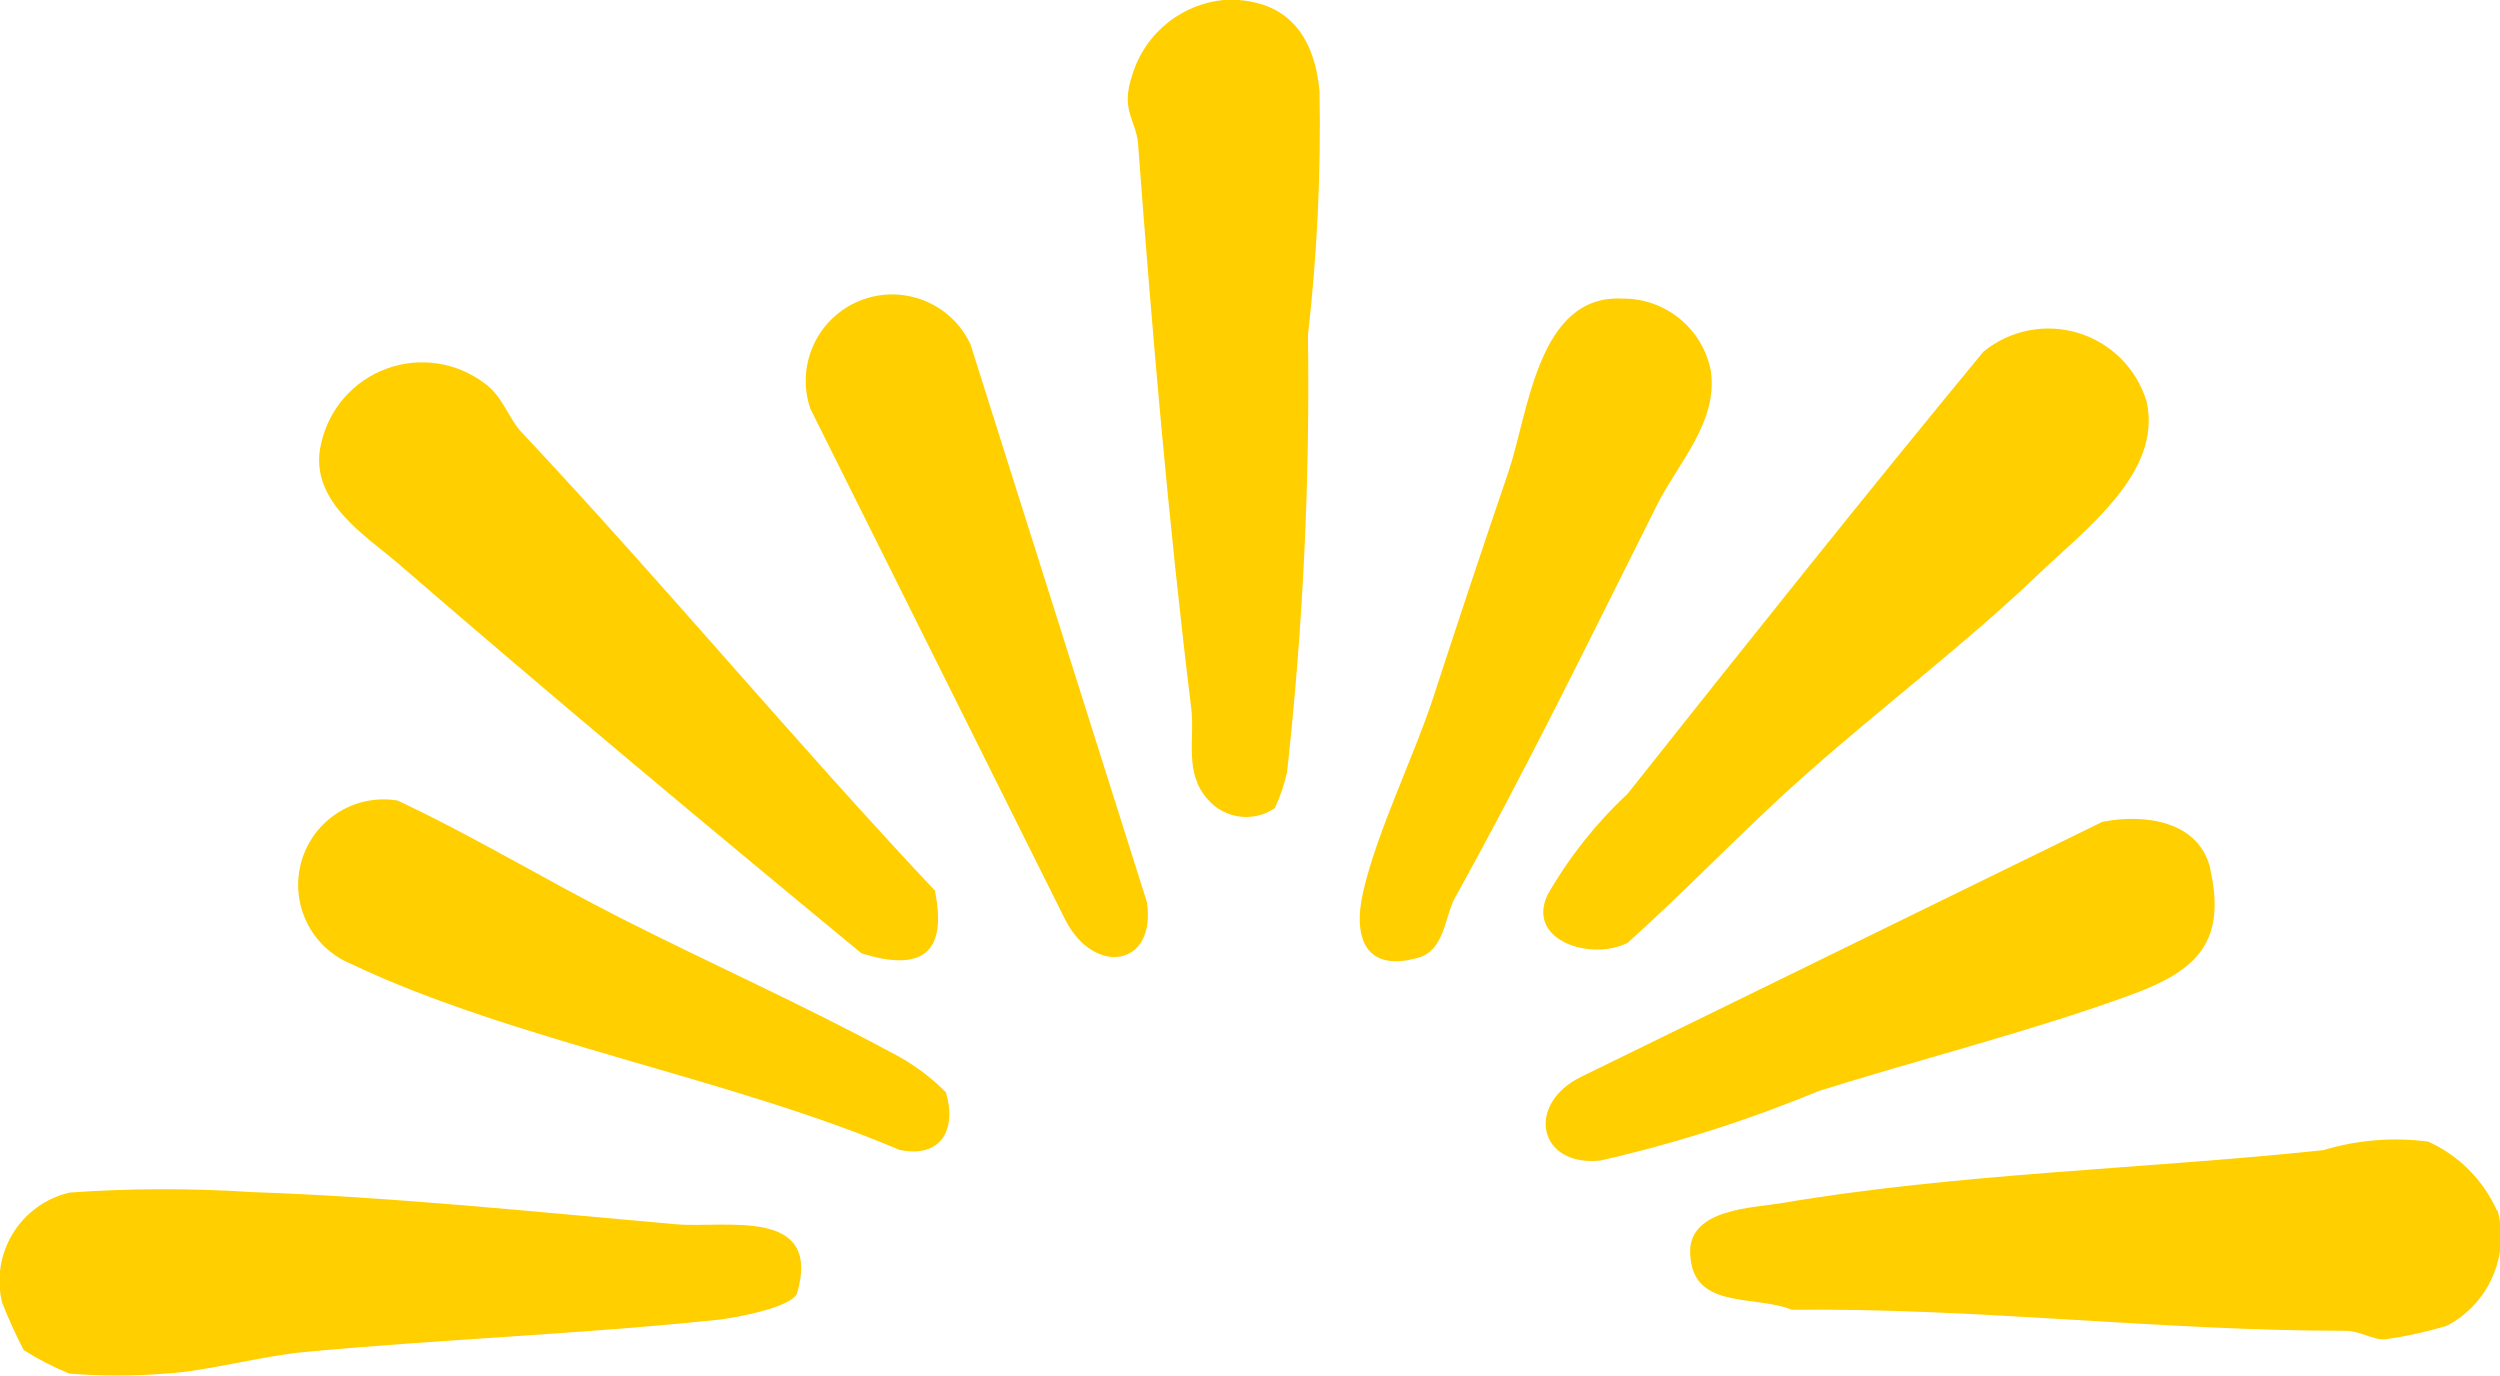
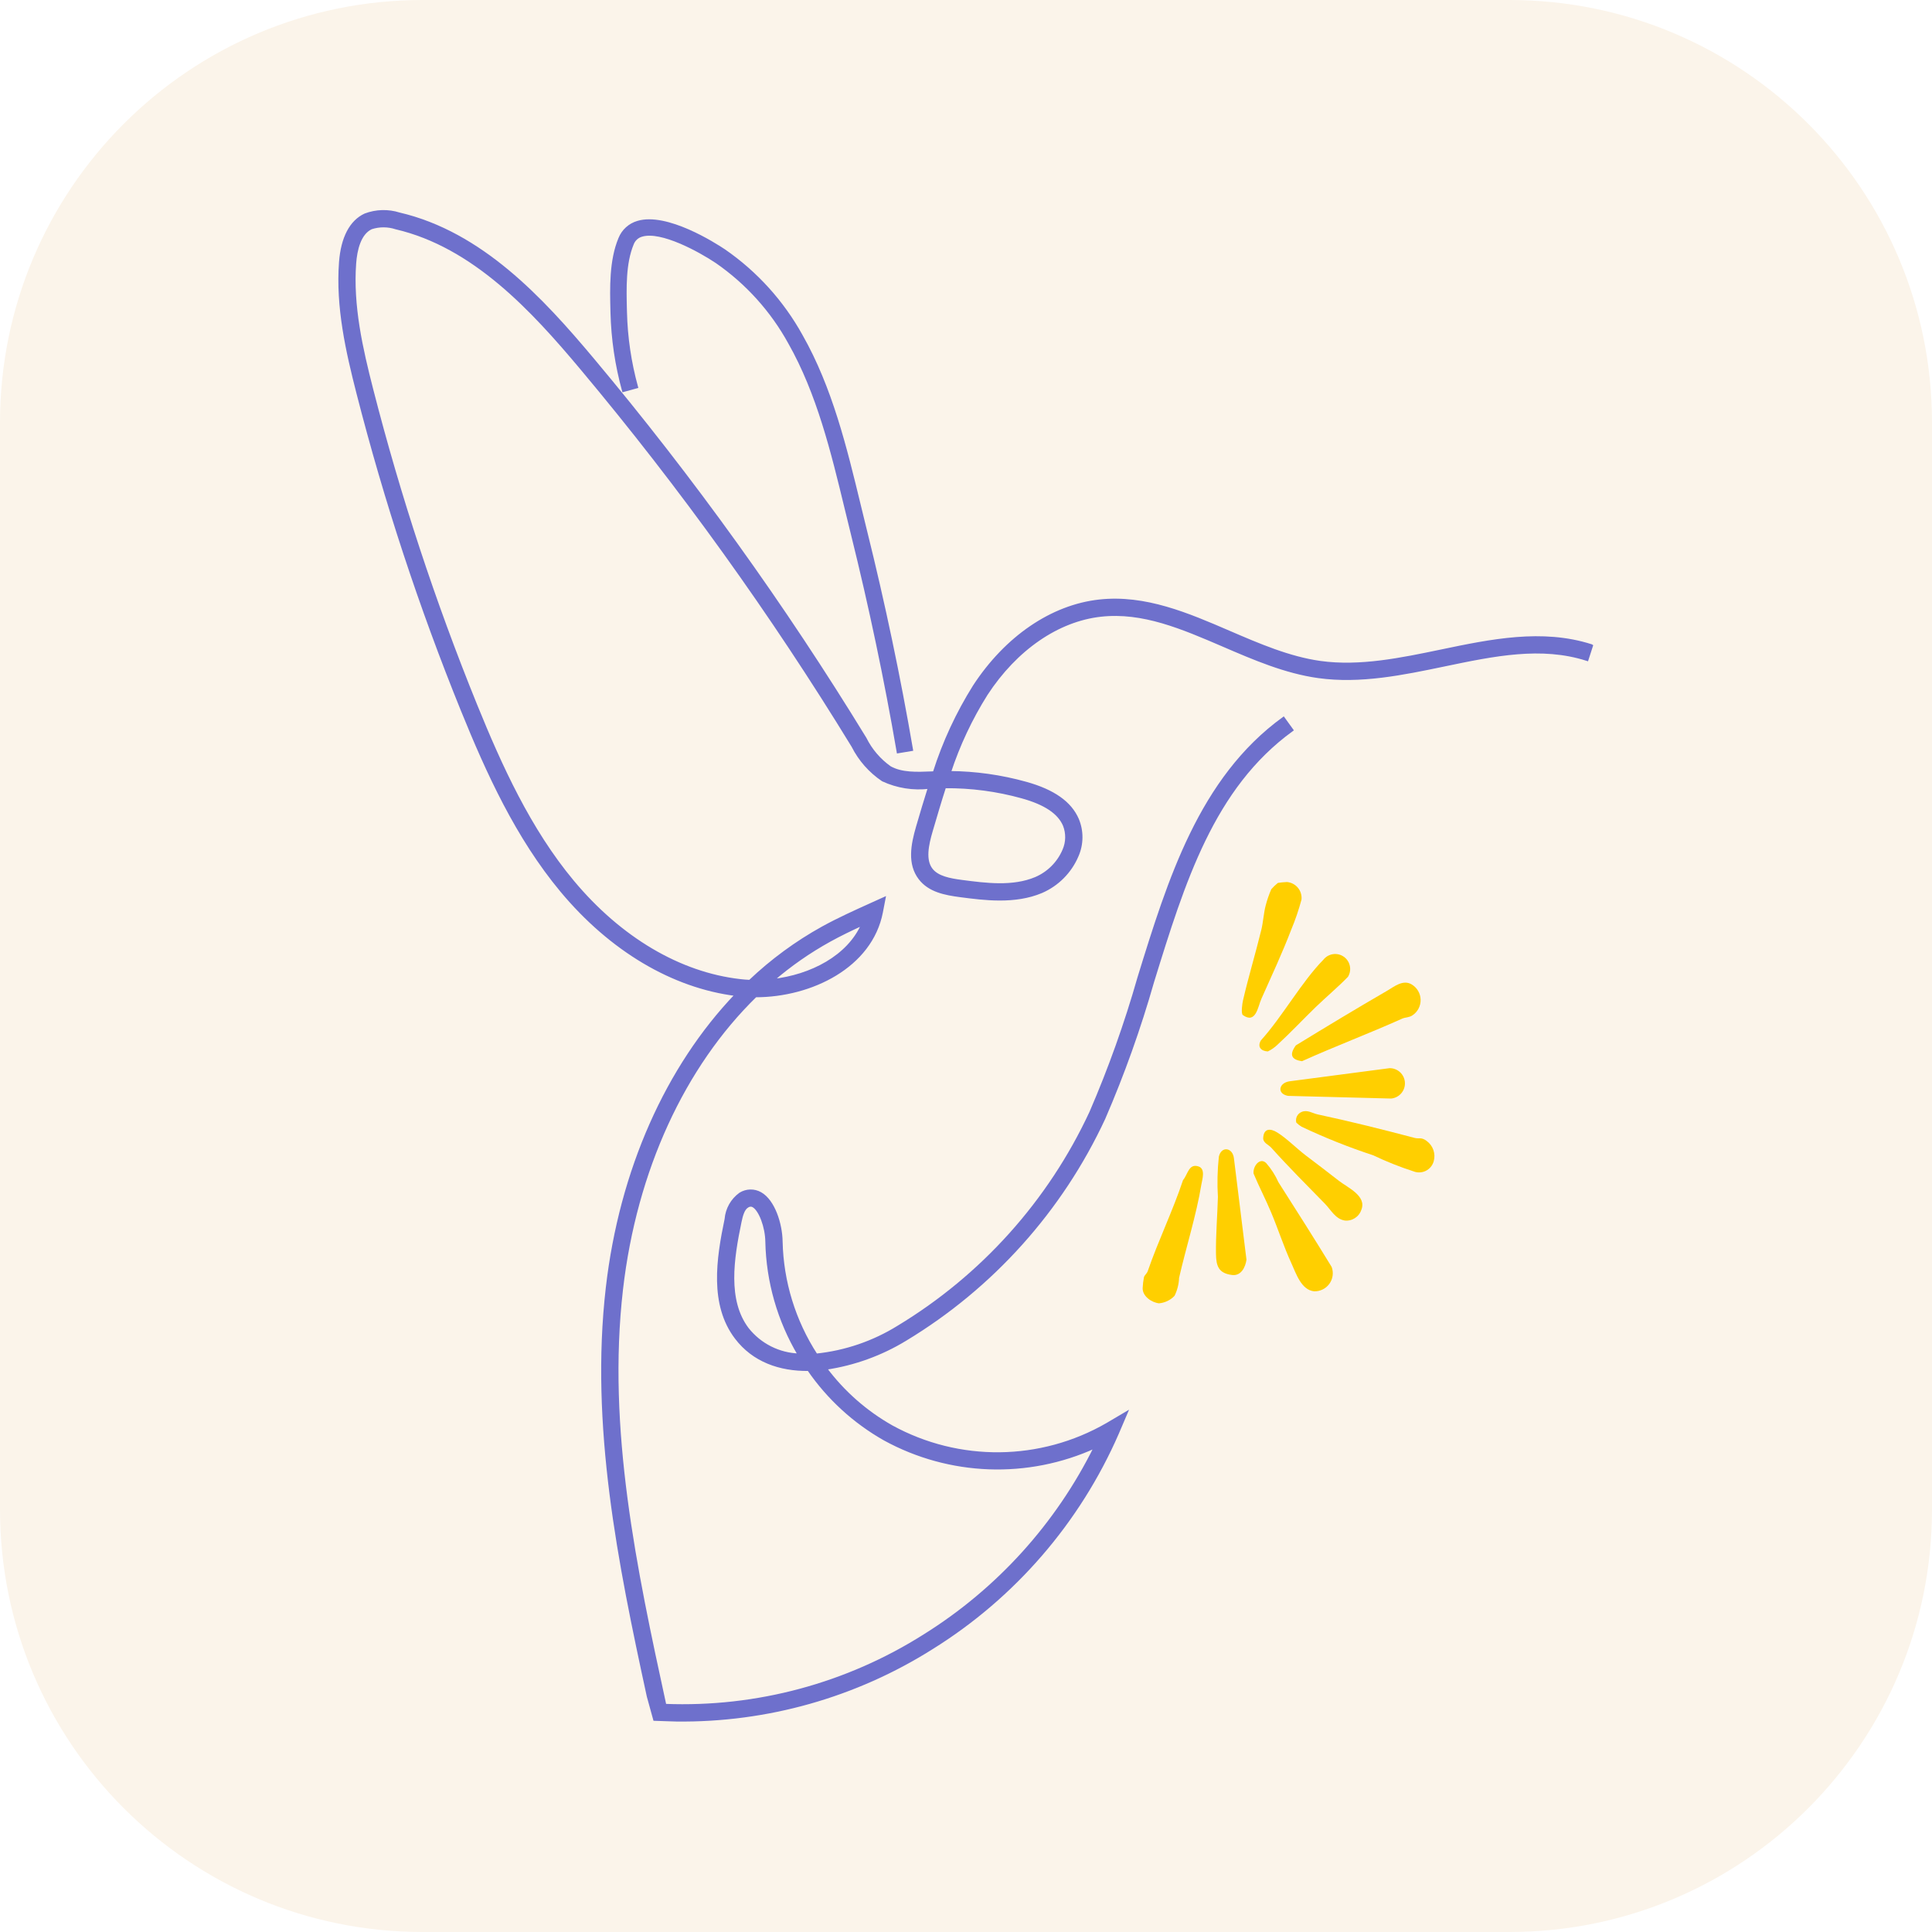
- <svg xmlns="http://www.w3.org/2000/svg" width="29.246" height="16.094" viewBox="0 0 29.246 16.094">
-   <g id="icon-semons-la-vie" transform="translate(-171.275 -774.067)">
-     <path id="Tracé_24915" data-name="Tracé 24915" d="M186.191,783.519a.594.594,0,0,1-.792-.106c-.273-.31-.145-.7-.188-1.057-.269-2.2-.456-4.379-.622-6.6-.022-.295-.213-.389-.066-.819a1.243,1.243,0,0,1,1.125-.874c.69,0,1,.422,1.063,1.063a21.524,21.524,0,0,1-.135,2.862,41.269,41.269,0,0,1-.244,5.108,1.967,1.967,0,0,1-.141.419" fill="#ffcf00" />
-     <path id="Tracé_24916" data-name="Tracé 24916" d="M196.387,778.765c.187.836-.725,1.5-1.283,2.036-.86.821-1.847,1.561-2.741,2.36-.7.621-1.351,1.312-2.047,1.935-.43.218-1.192-.028-.936-.563a5.04,5.04,0,0,1,.935-1.18c1.371-1.728,2.752-3.462,4.162-5.171a1.2,1.2,0,0,1,1.91.583" fill="#ffcf00" />
-     <path id="Tracé_24917" data-name="Tracé 24917" d="M200.492,788.224a1.177,1.177,0,0,1-.6,1.355,4.933,4.933,0,0,1-.714.156c-.141.011-.29-.1-.469-.1-2.162,0-4.3-.269-6.471-.246-.454-.181-1.186.01-1.191-.683,0-.5.745-.509,1.061-.563,2.042-.349,4.262-.4,6.345-.621a2.937,2.937,0,0,1,1.228-.1,1.605,1.605,0,0,1,.806.811" fill="#ffcf00" />
-     <path id="Tracé_24918" data-name="Tracé 24918" d="M182.212,784.486c.15.743-.162.95-.858.734-1.82-1.5-3.622-3.006-5.406-4.548-.393-.34-1.07-.745-.918-1.409a1.21,1.21,0,0,1,1.916-.71c.211.152.278.408.428.568,1.655,1.761,3.178,3.6,4.838,5.365" fill="#ffcf00" />
-     <path id="Tracé_24919" data-name="Tracé 24919" d="M171.553,789.862a5.6,5.6,0,0,1-.253-.557,1.06,1.06,0,0,1,.79-1.287,15.6,15.6,0,0,1,2.12-.006c1.638.055,3.341.234,4.972.377.573.05,1.707-.209,1.42.8-.047.168-.718.295-.927.317-1.611.169-3.233.227-4.846.378-.482.045-1.134.223-1.615.252a7.185,7.185,0,0,1-1.127,0,3.381,3.381,0,0,1-.534-.275" fill="#ffcf00" />
-     <path id="Tracé_24920" data-name="Tracé 24920" d="M191.288,778.4c.091.6-.383,1.085-.626,1.569-.777,1.549-1.528,3.093-2.366,4.6-.118.212-.119.61-.423.7-.618.178-.778-.221-.65-.776.165-.711.595-1.577.825-2.285.287-.881.575-1.745.871-2.614.239-.7.342-2.085,1.335-2.034a1.044,1.044,0,0,1,1.034.84" fill="#ffcf00" />
-     <path id="Tracé_24921" data-name="Tracé 24921" d="M197.133,784.242c.2.9-.219,1.206-.969,1.478-1.167.422-2.451.744-3.616,1.111a15.867,15.867,0,0,1-2.549.812c-.73.079-.88-.659-.229-.978l6.1-2.984c.506-.1,1.141-.005,1.265.561" fill="#ffcf00" />
-     <path id="Tracé_24922" data-name="Tracé 24922" d="M184.692,784.62c.114.757-.617.87-.955.207l-2.982-5.978a1.011,1.011,0,0,1,1.873-.754Z" fill="#ffcf00" />
-     <path id="Tracé_24923" data-name="Tracé 24923" d="M182.341,786.846c.13.44-.061.775-.546.672-1.959-.835-4.536-1.281-6.411-2.174a1,1,0,0,1,.542-1.912c.888.417,1.735.931,2.608,1.374,1.044.53,2.13,1.013,3.158,1.569a2.451,2.451,0,0,1,.649.471" fill="#ffcf00" />
+ <svg xmlns="http://www.w3.org/2000/svg" viewBox="0 0 512 512">
+   <rect width="512" height="512" rx="112" ry="112" fill="#FBF4EA" />
+   <g transform="translate(89.7 55.7) scale(2.17)">
+     <g id="logo-footer" transform="translate(-816.915 -694.463)">
+       <g id="Groupe_25285" data-name="Groupe 25285">
+         <path id="Tracé_25003" data-name="Tracé 25003" d="M933.892,805.9a1.1,1.1,0,0,1,.66-1.316c.7-.289,1.309.171,1.951.308,3.982.848,7.9,1.834,11.853,2.874.527.139.8-.136,1.464.376a2.289,2.289,0,0,1,.847,2.484,1.855,1.855,0,0,1-2.487,1.212,39.463,39.463,0,0,1-4.9-1.953,75.86,75.86,0,0,1-8.743-3.488,3.618,3.618,0,0,1-.644-.5" fill="#ffcf00" />
+         <path id="Tracé_25004" data-name="Tracé 25004" d="M936.049,826.494c-1.566-.176-2.181-2.163-2.774-3.454-.912-1.99-1.608-4.151-2.462-6.187-.663-1.581-1.473-3.137-2.139-4.723-.122-.878.763-2.056,1.541-1.291a9.329,9.329,0,0,1,1.493,2.336c2.184,3.423,4.373,6.865,6.5,10.345a2.209,2.209,0,0,1-2.16,2.974" fill="#ffcf00" />
+         <path id="Tracé_25005" data-name="Tracé 25005" d="M917.125,827.962c-.913-.1-2.017-.857-2-1.849a9.254,9.254,0,0,1,.158-1.335c.065-.253.357-.442.465-.753,1.3-3.762,3.048-7.326,4.309-11.114.587-.682.693-2.071,1.9-1.662.872.295.438,1.6.343,2.183-.618,3.763-1.864,7.656-2.726,11.415a5.4,5.4,0,0,1-.555,2.2,2.965,2.965,0,0,1-1.9.915" fill="#ffcf00" />
+         <path id="Tracé_25006" data-name="Tracé 25006" d="M934.6,798.393c-1.383-.184-1.557-.852-.763-1.934,3.7-2.267,7.4-4.5,11.158-6.678.827-.48,1.938-1.415,3-.753a2.227,2.227,0,0,1,.085,3.76c-.39.277-.876.239-1.244.4-4.057,1.824-8.179,3.368-12.239,5.2" fill="#ffcf00" />
+         <path id="Tracé_25007" data-name="Tracé 25007" d="M931.636,776.619a10.278,10.278,0,0,1,1.12-.107,1.953,1.953,0,0,1,1.767,2.147,28.893,28.893,0,0,1-1.262,3.693c-1.079,2.819-2.411,5.675-3.638,8.428-.431.966-.661,3.094-2.25,1.988-.264-.183-.082-1.426.006-1.8.67-2.9,1.543-5.763,2.248-8.661.21-.864.292-2.106.53-2.96a13.117,13.117,0,0,1,.681-1.961,6.173,6.173,0,0,1,.8-.764" fill="#ffcf00" />
+         <path id="Tracé_25008" data-name="Tracé 25008" d="M939.75,817.84c-1.093-.2-1.659-1.317-2.355-2.03-2.229-2.282-4.466-4.515-6.589-6.879-.3-.332-.99-.574-.96-1.154.06-1.183.85-1.223,1.739-.666,1.138.713,2.388,1.981,3.482,2.807,1.36,1.027,2.692,2.046,4.026,3.084,1.075.836,3.423,1.845,2.739,3.543a1.921,1.921,0,0,1-2.082,1.3" fill="#ffcf00" />
+         <path id="Tracé_25009" data-name="Tracé 25009" d="M926.07,824.506c-1.68-.2-1.967-1.1-1.99-2.573-.035-2.284.175-4.711.235-6.96a29.283,29.283,0,0,1,.116-4.922c.3-1.317,1.675-1.135,1.839.188l1.534,12.4c-.131.939-.675,1.989-1.734,1.865" fill="#ffcf00" />
+         <path id="Tracé_25010" data-name="Tracé 25010" d="M932.876,802.628c-1.385-.254-1.145-1.6.213-1.784l12.192-1.6a1.859,1.859,0,0,1,.188,3.71Z" fill="#ffcf00" />
+         <path id="Tracé_25011" data-name="Tracé 25011" d="M930.413,797.2c-.844-.038-1.312-.571-.842-1.354,2.629-2.907,4.951-7.125,7.63-9.852a1.832,1.832,0,0,1,3,2.091c-1.259,1.295-2.66,2.46-3.955,3.713-1.549,1.5-3.042,3.1-4.626,4.555a4.519,4.519,0,0,1-1.208.847" fill="#ffcf00" />
+       </g>
+       <g id="Groupe_25286" data-name="Groupe 25286">
+         <path id="Tracé_25012" data-name="Tracé 25012" d="M969.921,747.63c-6.011-1.927-12.279-.621-18.341.643-4.879,1.015-9.921,2.067-14.744,1.4-3.8-.528-7.526-2.134-11.133-3.689-5.051-2.18-10.278-4.435-15.885-3.813-5.794.644-11.363,4.443-15.27,10.42a46.106,46.106,0,0,0-4.893,10.558l-.312.013c-1.793.076-3.648.153-5.079-.652a9.52,9.52,0,0,1-3.019-3.533,383.694,383.694,0,0,0-33.275-46.311c-6.174-7.365-13.6-15.424-23.626-17.761a6.377,6.377,0,0,0-4.175.115c-1.759.817-2.8,2.815-3.029,5.781-.412,5.471.824,10.909,2.129,16.008a302.406,302.406,0,0,0,12.75,38.73c3.083,7.6,6.687,15.523,12.135,22.059,6.017,7.214,13.578,11.707,21.326,12.676-8.437,8.815-14.1,21.426-15.758,35.774-1.943,16.854,1.472,33.635,5.005,49.912l.781,2.829,1.678.057,1,.03a57.171,57.171,0,0,0,31.232-8.832,58.4,58.4,0,0,0,22.639-26.2l1.071-2.507-2.346,1.385a26.824,26.824,0,0,1-26.307.285,26.091,26.091,0,0,1-8.059-7.091,26.027,26.027,0,0,0,9.758-3.53,62.158,62.158,0,0,0,24.23-27,135.321,135.321,0,0,0,5.954-16.674c3.774-12.208,7.335-23.74,17.014-30.76l-1.046-1.449c-10.165,7.37-13.983,19.727-17.675,31.679a134.106,134.106,0,0,1-5.87,16.455,60.341,60.341,0,0,1-23.529,26.215,23.614,23.614,0,0,1-9.993,3.407,26.532,26.532,0,0,1-4.263-13.845c-.034-2.17-.934-4.969-2.538-5.877a2.428,2.428,0,0,0-2.493.057,4.231,4.231,0,0,0-1.735,3.079c-1.022,4.888-1.851,10.441,1.23,14.5,2.132,2.814,5.348,3.929,8.861,3.891a28.025,28.025,0,0,0,9.278,8.5,28.715,28.715,0,0,0,25.74.93,56.883,56.883,0,0,1-20.871,23.034,55.147,55.147,0,0,1-31.671,8.51c-3.611-16.587-7.262-33.723-5.292-50.785,1.679-14.565,7.583-27.269,16.346-35.827,6.8,0,14.11-3.6,15.393-10.229l.327-1.7-1.573.711c-1.971.891-4.01,1.81-5.963,2.884a43.575,43.575,0,0,0-8.89,6.528c-.4-.019-.791-.048-1.185-.095-7.383-.841-14.637-5.131-20.428-12.077-5.29-6.344-8.821-14.124-11.85-21.584A300.937,300.937,0,0,1,821,716.358c-1.269-4.953-2.472-10.226-2.081-15.428.119-1.589.566-3.623,2-4.292a4.838,4.838,0,0,1,3.015.005c9.5,2.217,16.675,10.023,22.66,17.165a382.23,382.23,0,0,1,33.123,46.1,10.952,10.952,0,0,0,3.665,4.159,10.483,10.483,0,0,0,5.677.9c-.509,1.6-.98,3.2-1.445,4.788-.654,2.232-1.07,4.544.289,6.318,1.165,1.52,3.071,1.881,4.917,2.126,2.978.391,6.685.878,9.94-.487a8.345,8.345,0,0,0,4.383-4.41,5.654,5.654,0,0,0,.036-4.441c-.884-2.049-2.947-3.5-6.3-4.433a35.644,35.644,0,0,0-9.323-1.312,43.382,43.382,0,0,1,4.488-9.541c3.614-5.529,8.706-9.035,13.972-9.622,5.131-.568,9.916,1.5,14.978,3.678,3.71,1.6,7.552,3.258,11.593,3.819,5.132.713,10.329-.369,15.356-1.416,6.1-1.272,11.867-2.473,17.43-.689l.039.012.55-1.7ZM866.88,831.086c-2.625-3.464-1.843-8.555-.905-13.058.161-.762.372-1.6.882-1.894a.684.684,0,0,1,.578-.111.7.7,0,0,1,.136.061c.827.468,1.605,2.54,1.632,4.35a28.193,28.193,0,0,0,3.957,13.816,8.344,8.344,0,0,1-6.28-3.164M876.9,783.658c1.3-.721,2.669-1.375,4.027-2-1.726,3.971-6.294,6.329-11,6.859a41.087,41.087,0,0,1,6.976-4.859M900.4,766.142c2.8.776,4.484,1.9,5.139,3.42a3.947,3.947,0,0,1-.052,3.061,6.5,6.5,0,0,1-3.418,3.429c-2.809,1.179-6.1.744-9.015.364-1.474-.194-2.978-.467-3.726-1.44-.878-1.143-.516-2.947.007-4.725s1.047-3.571,1.623-5.354a34.011,34.011,0,0,1,9.442,1.245" fill="#6e70cc" />
+         <path id="Tracé_25013" data-name="Tracé 25013" d="M969.921,747.63c-6.011-1.927-12.279-.621-18.341.643-4.879,1.015-9.921,2.067-14.744,1.4-3.8-.528-7.526-2.134-11.133-3.689-5.051-2.18-10.278-4.435-15.885-3.813-5.794.644-11.363,4.443-15.27,10.42a46.106,46.106,0,0,0-4.893,10.558l-.312.013c-1.793.076-3.648.153-5.079-.652a9.52,9.52,0,0,1-3.019-3.533,383.694,383.694,0,0,0-33.275-46.311c-6.174-7.365-13.6-15.424-23.626-17.761a6.377,6.377,0,0,0-4.175.115c-1.759.817-2.8,2.815-3.029,5.781-.412,5.471.824,10.909,2.129,16.008a302.406,302.406,0,0,0,12.75,38.73c3.083,7.6,6.687,15.523,12.135,22.059,6.017,7.214,13.578,11.707,21.326,12.676-8.437,8.815-14.1,21.426-15.758,35.774-1.943,16.854,1.472,33.635,5.005,49.912l.781,2.829,1.678.057,1,.03a57.171,57.171,0,0,0,31.232-8.832,58.4,58.4,0,0,0,22.639-26.2l1.071-2.507-2.346,1.385a26.824,26.824,0,0,1-26.307.285,26.091,26.091,0,0,1-8.059-7.091,26.027,26.027,0,0,0,9.758-3.53,62.158,62.158,0,0,0,24.23-27,135.321,135.321,0,0,0,5.954-16.674c3.774-12.208,7.335-23.74,17.014-30.76l-1.046-1.449c-10.165,7.37-13.983,19.727-17.675,31.679a134.106,134.106,0,0,1-5.87,16.455,60.341,60.341,0,0,1-23.529,26.215,23.614,23.614,0,0,1-9.993,3.407,26.532,26.532,0,0,1-4.263-13.845c-.034-2.17-.934-4.969-2.538-5.877a2.428,2.428,0,0,0-2.493.057,4.231,4.231,0,0,0-1.735,3.079c-1.022,4.888-1.851,10.441,1.23,14.5,2.132,2.814,5.348,3.929,8.861,3.891a28.025,28.025,0,0,0,9.278,8.5,28.715,28.715,0,0,0,25.74.93,56.883,56.883,0,0,1-20.871,23.034,55.147,55.147,0,0,1-31.671,8.51c-3.611-16.587-7.262-33.723-5.292-50.785,1.679-14.565,7.583-27.269,16.346-35.827,6.8,0,14.11-3.6,15.393-10.229l.327-1.7-1.573.711c-1.971.891-4.01,1.81-5.963,2.884a43.575,43.575,0,0,0-8.89,6.528c-.4-.019-.791-.048-1.185-.095-7.383-.841-14.637-5.131-20.428-12.077-5.29-6.344-8.821-14.124-11.85-21.584A300.937,300.937,0,0,1,821,716.358c-1.269-4.953-2.472-10.226-2.081-15.428.119-1.589.566-3.623,2-4.292a4.838,4.838,0,0,1,3.015.005c9.5,2.217,16.675,10.023,22.66,17.165a382.23,382.23,0,0,1,33.123,46.1,10.952,10.952,0,0,0,3.665,4.159,10.483,10.483,0,0,0,5.677.9c-.509,1.6-.98,3.2-1.445,4.788-.654,2.232-1.07,4.544.289,6.318,1.165,1.52,3.071,1.881,4.917,2.126,2.978.391,6.685.878,9.94-.487a8.345,8.345,0,0,0,4.383-4.41,5.654,5.654,0,0,0,.036-4.441c-.884-2.049-2.947-3.5-6.3-4.433a35.644,35.644,0,0,0-9.323-1.312,43.382,43.382,0,0,1,4.488-9.541c3.614-5.529,8.706-9.035,13.972-9.622,5.131-.568,9.916,1.5,14.978,3.678,3.71,1.6,7.552,3.258,11.593,3.819,5.132.713,10.329-.369,15.356-1.416,6.1-1.272,11.867-2.473,17.43-.689l.039.012.55-1.7ZM866.88,831.086c-2.625-3.464-1.843-8.555-.905-13.058.161-.762.372-1.6.882-1.894a.684.684,0,0,1,.578-.111.7.7,0,0,1,.136.061c.827.468,1.605,2.54,1.632,4.35a28.193,28.193,0,0,0,3.957,13.816A8.344,8.344,0,0,1,866.88,831.086ZM876.9,783.658c1.3-.721,2.669-1.375,4.027-2-1.726,3.971-6.294,6.329-11,6.859A41.087,41.087,0,0,1,876.9,783.658ZM900.4,766.142c2.8.776,4.484,1.9,5.139,3.42a3.947,3.947,0,0,1-.052,3.061,6.5,6.5,0,0,1-3.418,3.429c-2.809,1.179-6.1.744-9.015.364-1.474-.194-2.978-.467-3.726-1.44-.878-1.143-.516-2.947.007-4.725s1.047-3.571,1.623-5.354A34.011,34.011,0,0,1,900.4,766.142Z" fill="none" stroke="#6e70cc" stroke-miterlimit="10" stroke-width="0.318" />
+         <path id="Tracé_25014" data-name="Tracé 25014" d="M885.245,760.63c-1.514-8.823-3.4-17.778-5.593-26.615q-.385-1.554-.764-3.128c-1.673-6.914-3.4-14.065-6.9-20.242a29.021,29.021,0,0,0-8.9-9.862c-2.135-1.429-6.79-3.948-9.129-3.243a1.686,1.686,0,0,0-1.133,1.04c-.984,2.352-.906,5.4-.838,8.085l.006.251a37.958,37.958,0,0,0,1.352,9.134l-1.636.451a39.558,39.558,0,0,1-1.412-9.543l-.006-.25c-.069-2.716-.156-6.1.968-8.782a3.4,3.4,0,0,1,2.21-2.011c3.539-1.066,9.42,2.693,10.562,3.458a30.727,30.727,0,0,1,9.435,10.435c3.616,6.384,5.375,13.651,7.077,20.68q.378,1.568.761,3.117c2.208,8.877,4.1,17.873,5.619,26.738Z" fill="#6e70cc" />
+         <path id="Tracé_25015" data-name="Tracé 25015" d="M885.116,760.813l-.027-.156c-1.514-8.822-3.4-17.773-5.59-26.6-.252-1.009-.5-2.025-.744-3.045l-.021-.084c-1.671-6.905-3.4-14.044-6.888-20.2a28.864,28.864,0,0,0-8.852-9.809c-2.113-1.415-6.714-3.91-8.995-3.222a1.534,1.534,0,0,0-1.032.948c-.97,2.321-.893,5.348-.826,8.019l.007.252a37.653,37.653,0,0,0,1.346,9.1l.042.153-1.943.536-.042-.153a39.789,39.789,0,0,1-1.418-9.581l-.006-.25c-.069-2.734-.156-6.131.981-8.848a3.55,3.55,0,0,1,2.311-2.1c3.616-1.09,9.544,2.705,10.7,3.477a30.9,30.9,0,0,1,9.485,10.49c3.626,6.4,5.387,13.676,7.091,20.713.254,1.052.506,2.091.763,3.123,2.208,8.879,4.1,17.879,5.621,26.75l.027.157Zm-30.252-63.552c2.534,0,6.409,2.119,8.307,3.389a29.2,29.2,0,0,1,8.952,9.916c3.51,6.2,5.243,13.357,6.92,20.282l.02.085q.371,1.53.744,3.043c2.185,8.787,4.058,17.692,5.568,26.47l1.36-.233c-1.516-8.812-3.4-17.75-5.589-26.57q-.387-1.55-.762-3.118c-1.7-7.023-3.456-14.277-7.061-20.639a30.576,30.576,0,0,0-9.385-10.382c-1.131-.758-6.948-4.483-10.428-3.437a3.245,3.245,0,0,0-2.11,1.919c-1.109,2.655-1.024,6.015-.955,8.714l.006.254a39.421,39.421,0,0,0,1.365,9.352l1.33-.368a38.035,38.035,0,0,1-1.316-9.019l-.006-.25c-.069-2.7-.147-5.768.85-8.151a1.828,1.828,0,0,1,1.234-1.13,3.316,3.316,0,0,1,.956-.127" fill="#6e70cc" />
+       </g>
+     </g>
  </g>
</svg>
